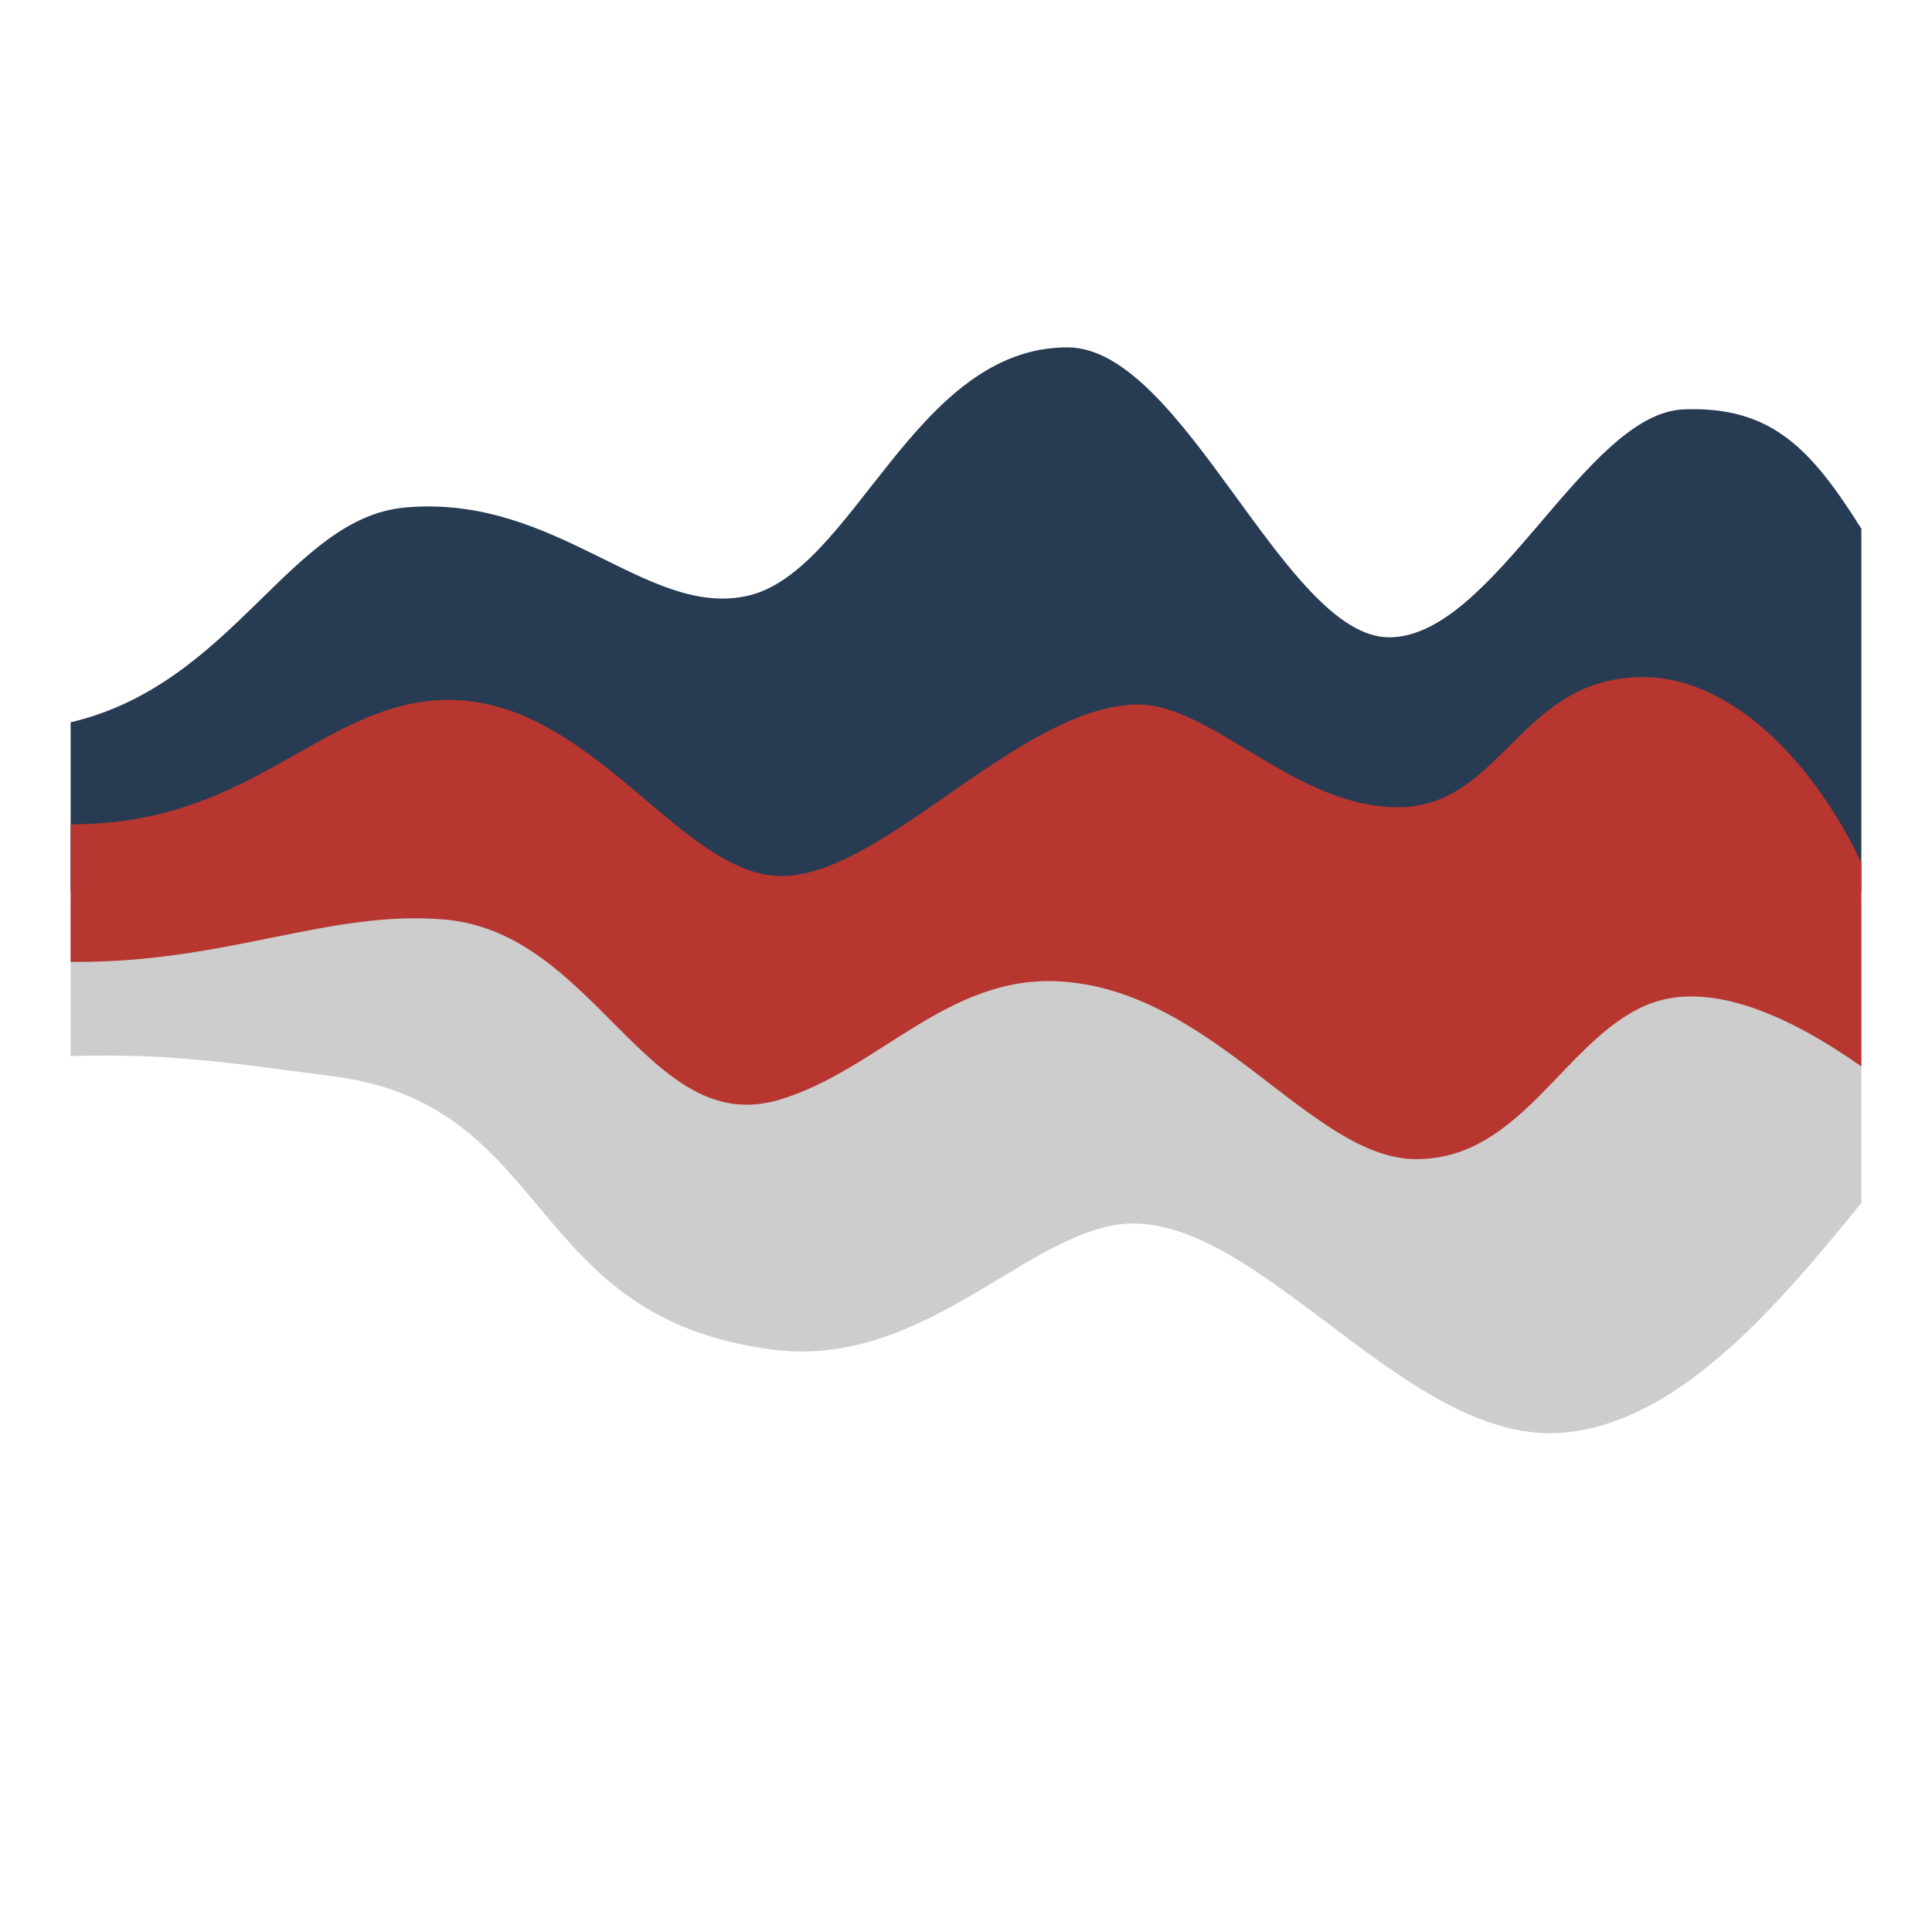
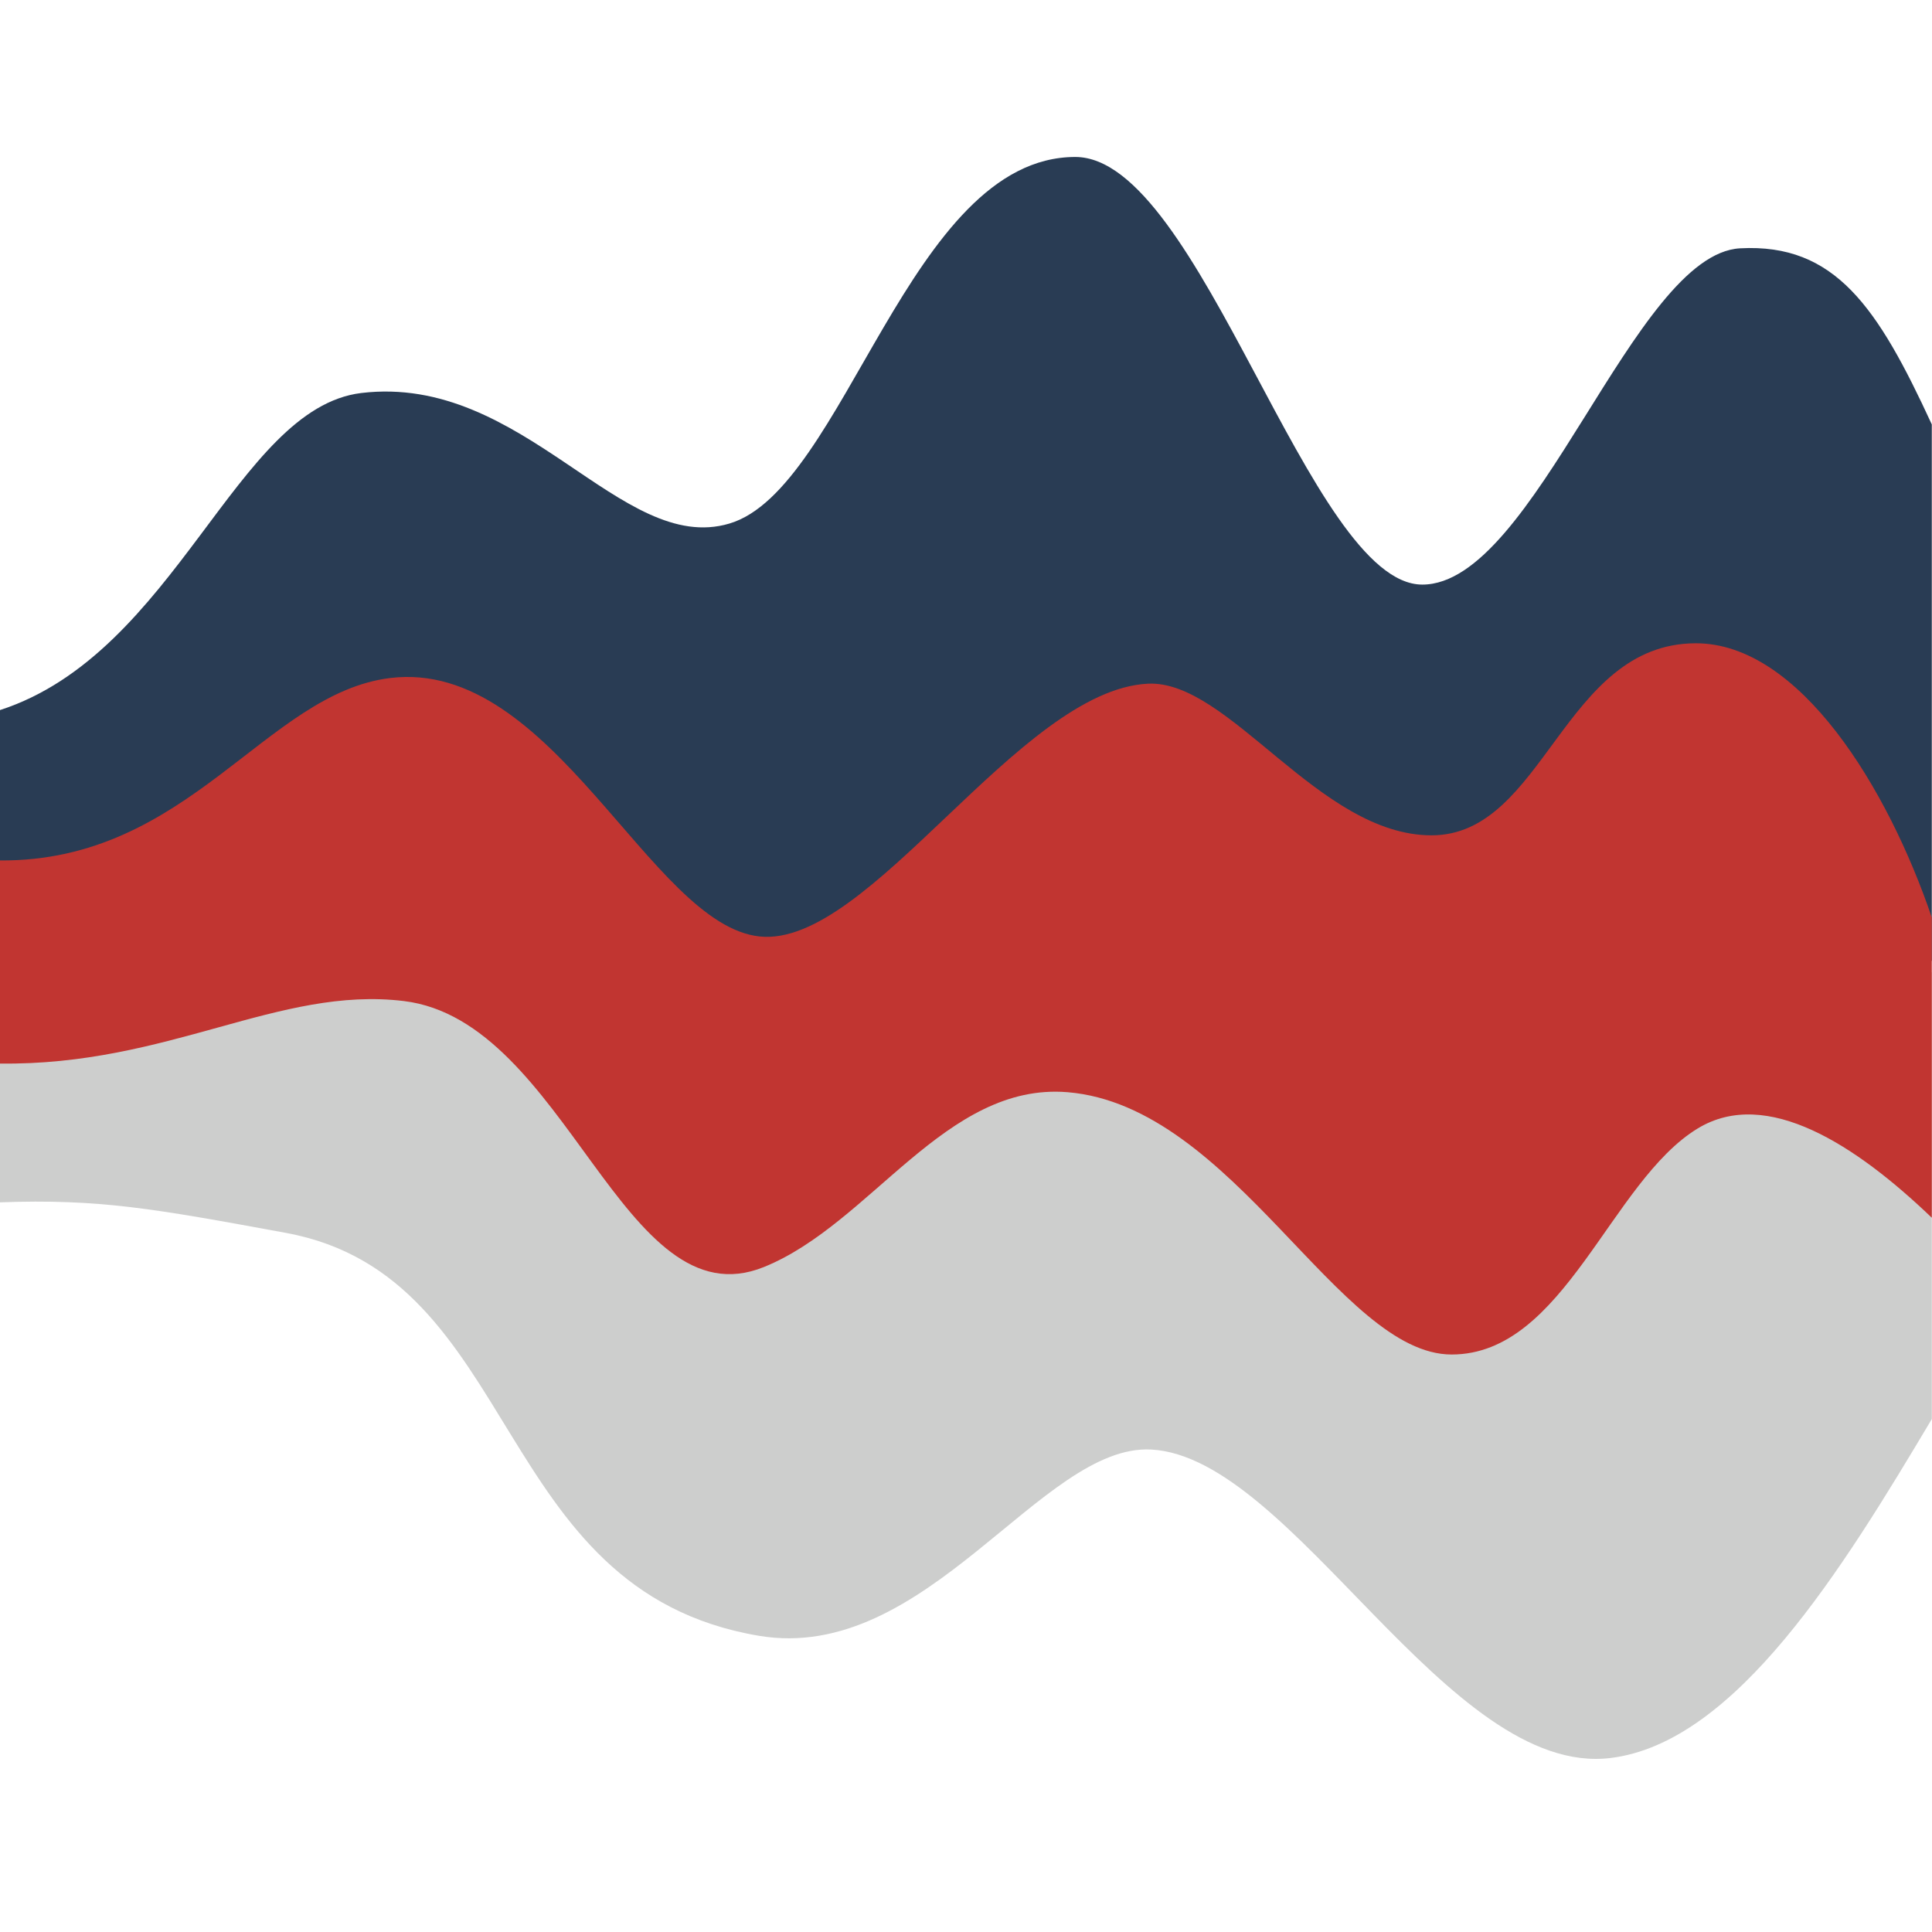
<svg xmlns="http://www.w3.org/2000/svg" version="1.1" id="图层_1" x="0px" y="0px" width="600px" height="600px" viewBox="0 0 600 600" enable-background="new 0 0 600 600" xml:space="preserve">
-   <g>
-     <path fill="#273B52" d="M21.936,224.323c50.79-12.003,67.932-63.524,103.981-66.726c46.898-4.165,74.783,34.234,105.97,27.499   c33.345-7.2,51.852-77.22,99.618-77.22c36.049,0,67.468,90.045,99.914,90.045c32.443,0,60.837-69.591,91.48-70.788   c27.389-1.075,39.668,12.452,55.164,37.054v112.935H21.936V224.323z" />
-     <path fill="#CCCDCC" d="M578.063,373.586c-25.727,31.613-56.43,68.138-92.48,71.337c-46.898,4.16-91.396-63.338-132.254-64.937   c-31.582-1.236-64.463,45.207-112.953,39.197c-77.508-9.596-67.896-75.598-136.09-84.799c-38.024-5.13-53.77-7.199-82.35-6.401   v-48.462h556.127V373.586z" />
-     <path fill="#B73630" d="M134.327,217.582c46.9-4.156,74.789,52.004,106.334,54.406c31.543,2.397,74.549-51.855,111.75-53.201   c23.426-0.85,49.206,31.904,81.652,31.904c32.444,0,37.859-40.389,76.082-40.419c29.891-0.017,55.274,30.516,67.918,57.712v9.138   v11.061v43.003c-21.654-15.199-47.49-27.602-67.319-18.801c-25.161,11.172-38.45,47.602-70.895,47.602   s-62.72-52.287-110.554-55.198c-35.117-2.144-56.592,27.679-87.436,36.798c-40.568,11.996-56.729-51.838-103.627-55.999   c-36.05-3.199-67.734,13.615-116.297,13.132v-10.536v-11.061v-21.137C76.35,256.288,98.279,220.789,134.327,217.582z" />
-   </g>
+   <path fill="#293C54" d="M-0.064,220.543c54.85-17.756,73.306-93.729,112.242-98.489c50.529-6.077,80.664,50.546,114.308,40.549  C262.451,152.021,282.422,48.75,333.94,48.75c38.905,0,72.795,132.801,107.773,132.801c35.028,0,65.656-102.631,98.685-104.434  c29.552-1.604,42.807,18.398,59.537,54.688v166.591h-600V220.543z" />
+   <path fill="#CDCECD" d="M599.936,440.705c-27.775,46.64-60.874,100.536-99.807,105.264c-50.538,6.125-98.577-93.466-142.618-95.8  c-34.119-1.853-69.614,66.687-121.898,57.827c-83.553-14.152-73.27-111.52-146.774-125.102  c-41.059-7.553-58.012-10.616-88.902-9.496v-71.45h600V440.705z" />
+   <path fill="#C13531" d="M121.197,210.561c50.626-6.139,80.737,76.75,114.746,80.273c34.004,3.55,80.447-76.532,120.552-78.508  c25.257-1.235,53.104,47.092,88.082,47.092c35.034,0,40.861-59.595,82.082-59.642c32.262,0,59.641,45.039,73.276,85.143v13.478  v16.323v63.459c-23.384-22.43-51.234-40.743-72.668-27.742c-27.139,16.457-41.422,70.218-76.444,70.218  c-34.994,0-67.646-77.146-119.279-81.464c-37.884-3.117-61.05,40.845-94.291,54.29c-43.758,17.73-61.189-76.417-111.812-82.594  c-38.863-4.729-73.083,20.096-125.506,19.41V314.72v-16.323v-31.176C58.701,267.657,82.363,215.321,121.197,210.561z" />
</svg>
